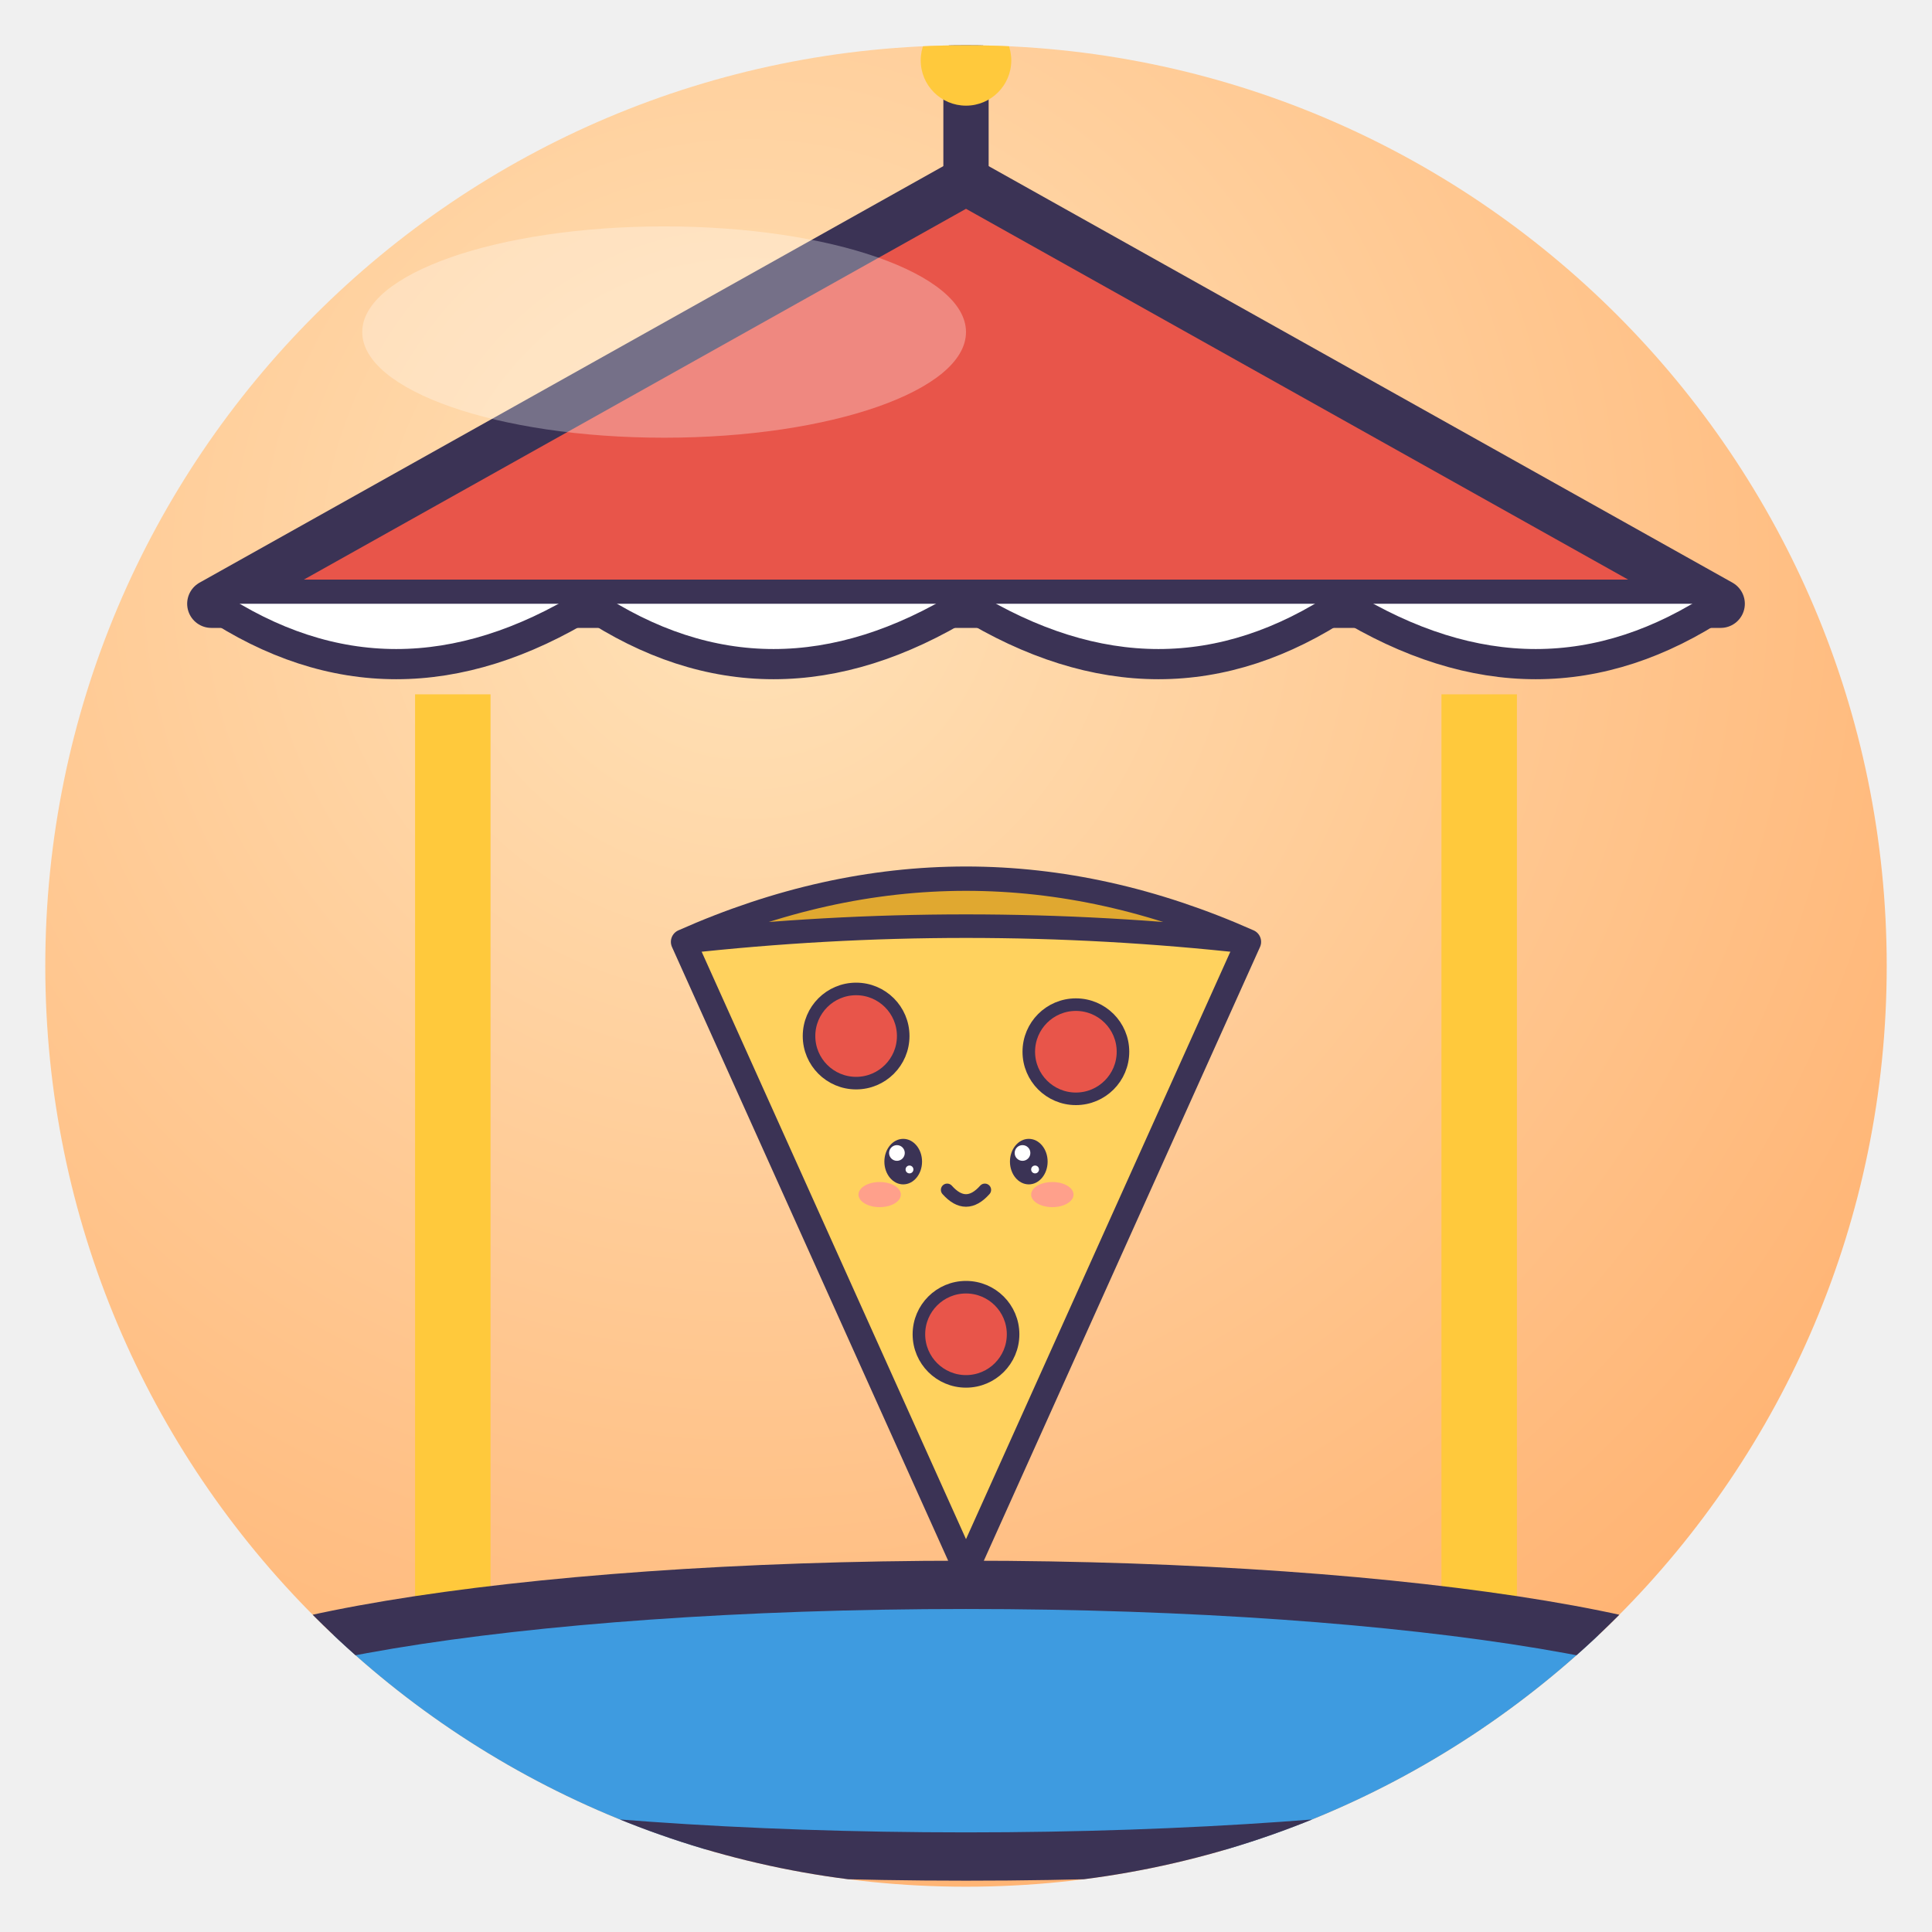
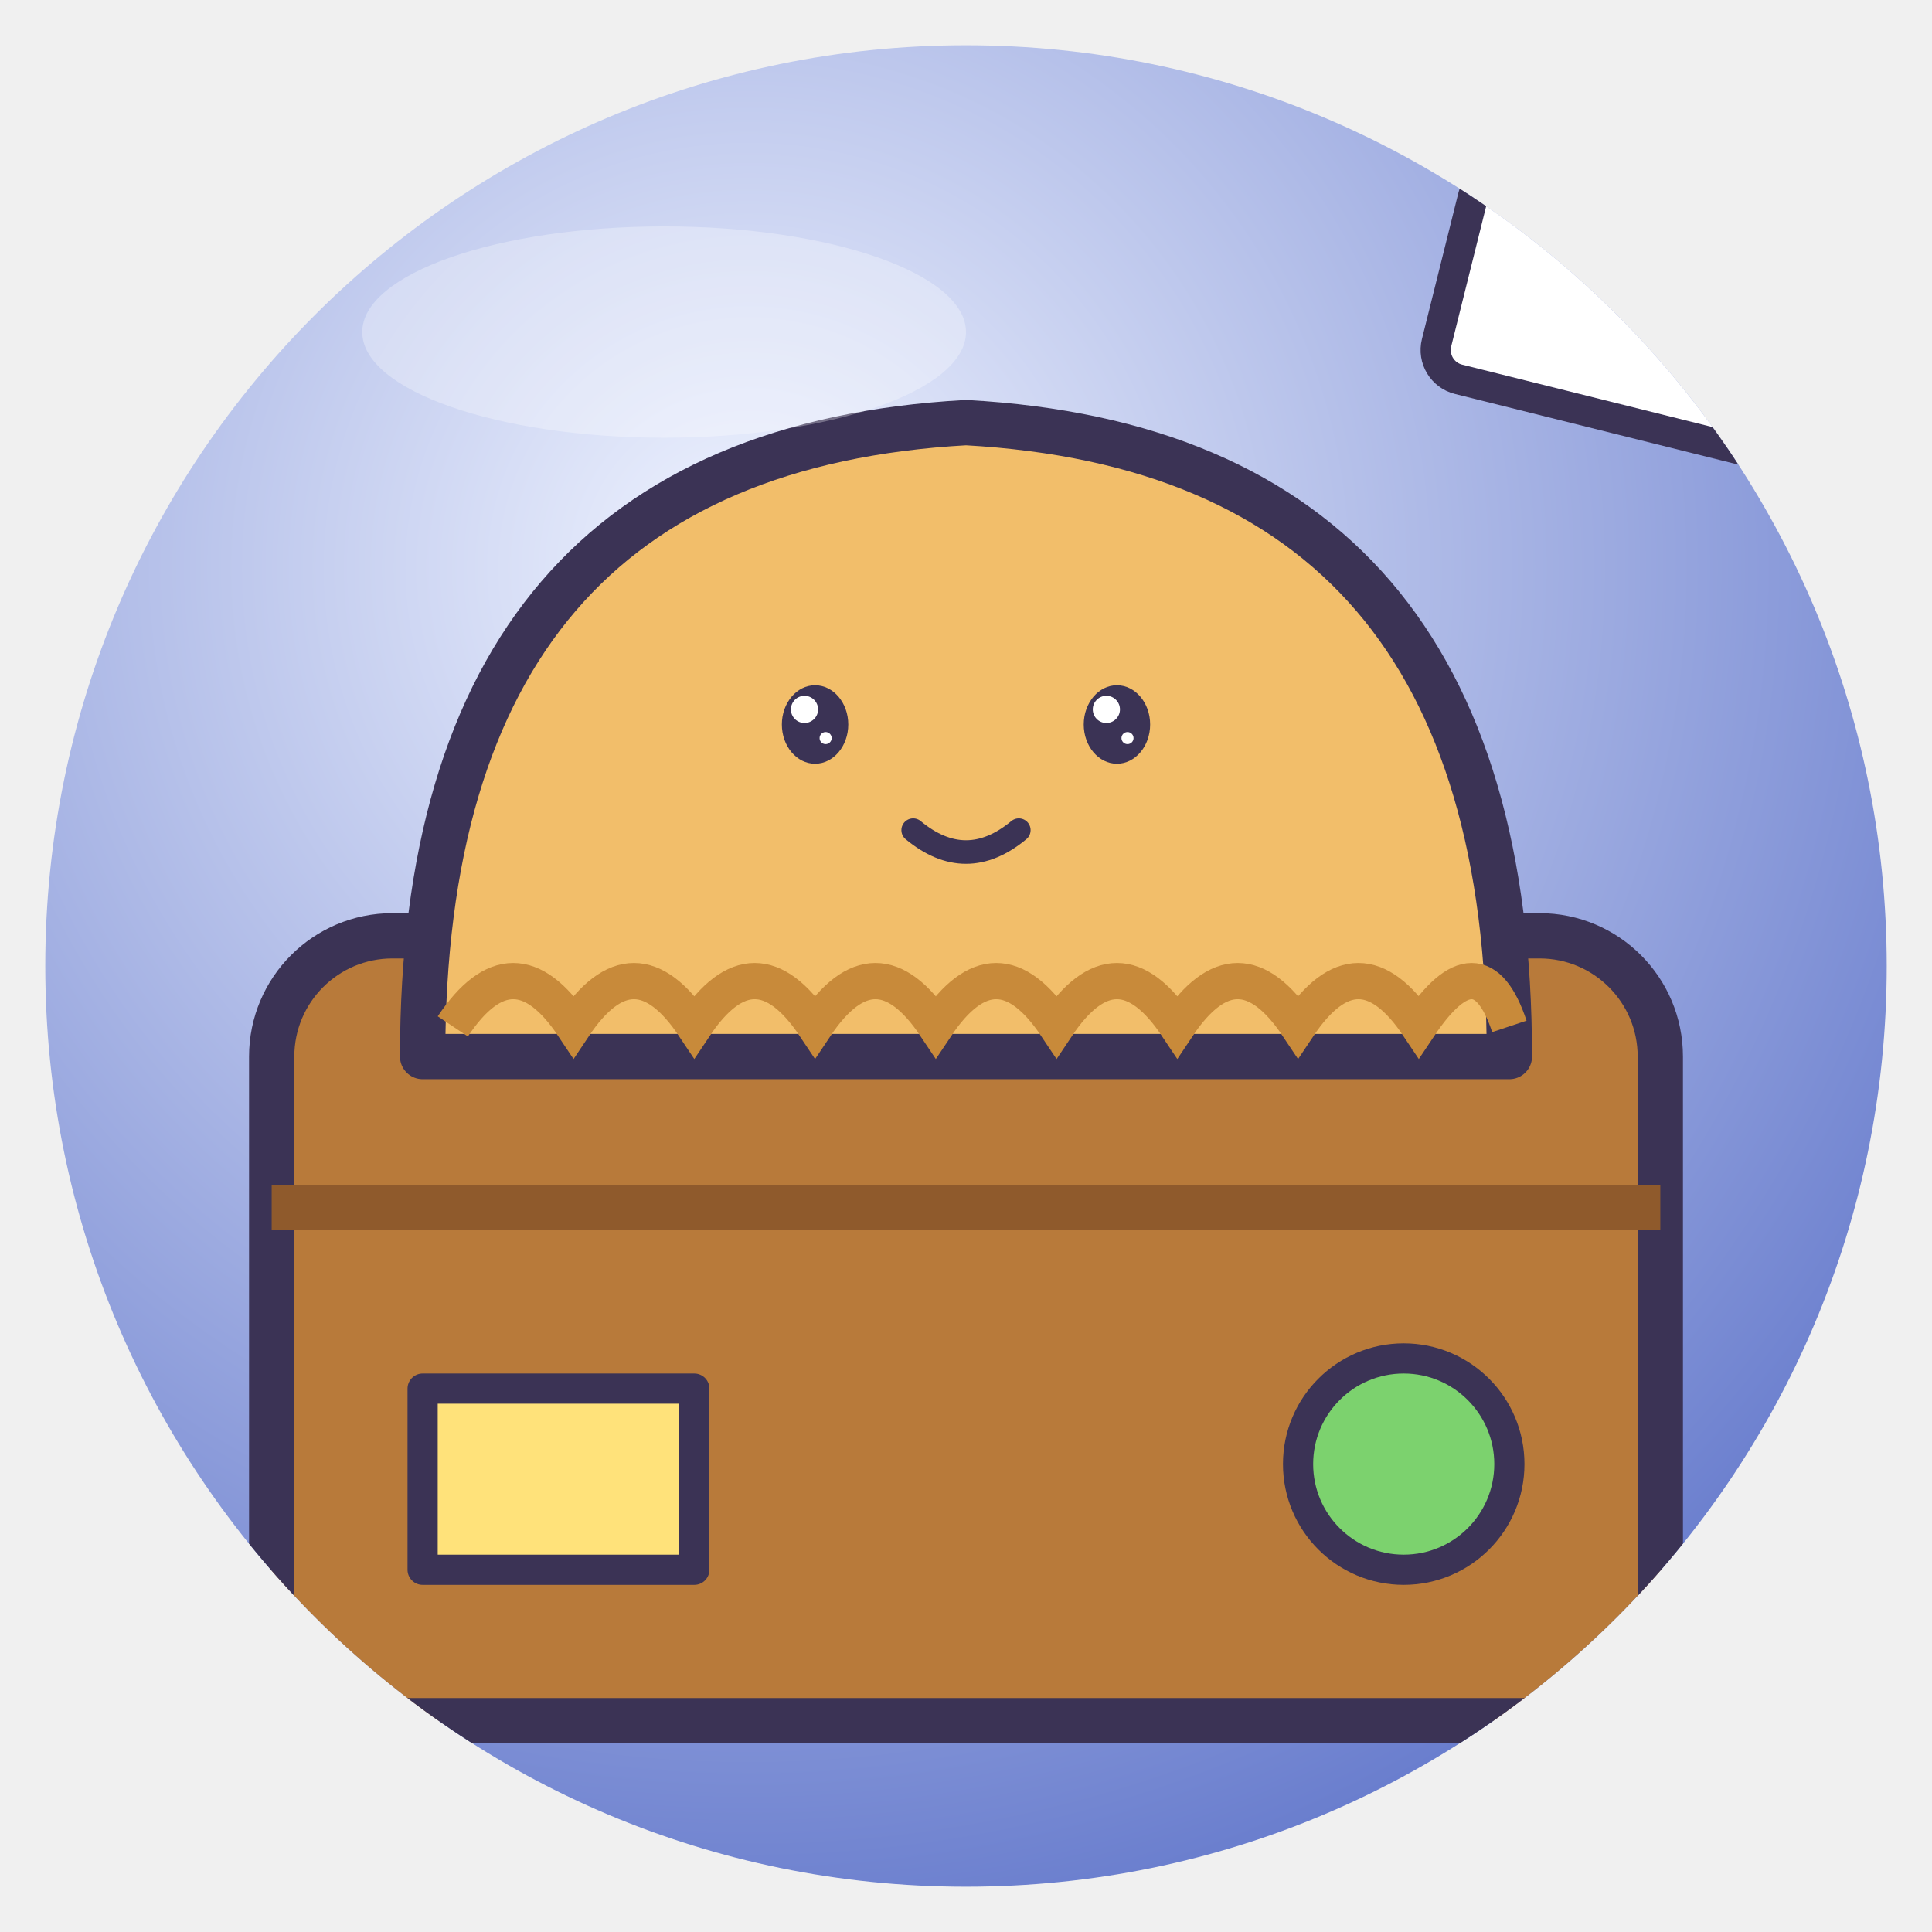
<svg xmlns="http://www.w3.org/2000/svg" viewBox="0 0 128 128" width="128" height="128">
  <defs>
    <radialGradient id="g" cx="38%" cy="28%" r="85%">
-       <stop offset="0" stop-color="#FFE2B8" />
-       <stop offset="1" stop-color="#FFAE6B" />
+       <stop offset="0" stop-color="#F0F4FF" />
+       <stop offset="1" stop-color="#5A70C8" />
    </radialGradient>
    <clipPath id="c">
      <circle cx="64" cy="64" r="61" />
    </clipPath>
  </defs>
  <circle cx="64" cy="64" r="61" fill="url(#g)" />
  <g clip-path="url(#c)">
-     <path d="M14 40 L64 12 L114 40Z" fill="#E8554A" stroke="#3B3355" stroke-width="3.2" stroke-linejoin="round" stroke-linecap="round" />
-     <path d="M14 40 Q26 48 39 40 Q51 48 64 40 Q77 48 89 40 Q102 48 114 40" fill="#fff" stroke="#3B3355" stroke-linejoin="round" stroke-linecap="round" stroke-width="2" />
-     <path d="M64 12 V4" stroke="#3B3355" stroke-linejoin="round" stroke-linecap="round" stroke-width="3" />
-     <circle cx="64" cy="4" r="3" fill="#FFC93C" />
-     <path d="M30 46 V110 M98 46 V110" stroke="#FFC93C" stroke-width="5" />
-     <ellipse cx="64" cy="114" rx="54" ry="9" fill="#3E9BE0" stroke="#3B3355" stroke-width="3.2" stroke-linejoin="round" stroke-linecap="round" />
-     <g transform="translate(64 78) rotate(0) scale(0.52 0.52) translate(-64 -64)">
-       <path d="M28 34 Q64 18 100 34 L64 114Z" fill="#FFD25E" stroke="#3B3355" stroke-width="3.2" stroke-linejoin="round" stroke-linecap="round" />
-       <path d="M28 34 Q64 18 100 34 Q64 30 28 34Z" fill="#E0A830" stroke="#3B3355" stroke-linejoin="round" stroke-linecap="round" stroke-width="3" />
-       <circle cx="50" cy="46" r="6" fill="#E8554A" stroke="#3B3355" stroke-linejoin="round" stroke-linecap="round" stroke-width="1.6" />
-       <circle cx="78" cy="48" r="6" fill="#E8554A" stroke="#3B3355" stroke-linejoin="round" stroke-linecap="round" stroke-width="1.6" />
-       <circle cx="64" cy="84" r="6" fill="#E8554A" stroke="#3B3355" stroke-linejoin="round" stroke-linecap="round" stroke-width="1.6" />
-       <ellipse cx="56" cy="62" rx="2.4" ry="2.9" fill="#3B3355" />
-       <circle cx="55.2" cy="60.9" r="1.0" fill="#fff" />
-       <circle cx="56.8" cy="63.0" r="0.5" fill="#fff" />
-       <ellipse cx="72" cy="62" rx="2.4" ry="2.9" fill="#3B3355" />
-       <circle cx="71.2" cy="60.9" r="1.0" fill="#fff" />
-       <circle cx="72.8" cy="63.0" r="0.5" fill="#fff" />
-       <ellipse cx="53.0" cy="66.2" rx="2.7" ry="1.6" fill="#FF7FA8" opacity=".6" />
-       <ellipse cx="75.0" cy="66.2" rx="2.7" ry="1.6" fill="#FF7FA8" opacity=".6" />
-       <path d="M61.6 65.6 Q64 68.3 66.4 65.6" fill="none" stroke="#3B3355" stroke-linejoin="round" stroke-linecap="round" stroke-width="1.6" />
-     </g>
+     <rect x="18" y="62" width="92" height="52" rx="8" fill="#B87A3A" stroke="#3B3355" stroke-linejoin="round" stroke-linecap="round" stroke-width="3" />
+     <path d="M18 80 H110" stroke="#8F5A2C" stroke-width="3" />
+     <path d="M50 62 V54 Q50 48 56 48 H72 Q78 48 78 54 V62" fill="none" stroke="#3B3355" stroke-linejoin="round" stroke-linecap="round" stroke-width="3" />
+     <rect x="28" y="92" width="18" height="12" fill="#FFE27A" stroke="#3B3355" stroke-linejoin="round" stroke-linecap="round" stroke-width="2" />
+     <rect x="86" y="90" width="14" height="14" rx="7" fill="#7CD26E" stroke="#3B3355" stroke-linejoin="round" stroke-linecap="round" stroke-width="2" />
+     <path d="M28 70 Q28 30 64 28 Q100 30 100 70Z" fill="#F2BE6A" stroke="#3B3355" stroke-linejoin="round" stroke-linecap="round" stroke-width="3" />
+     <path d="M30 68 Q34 62 38 68 Q42 62 46 68 Q50 62 54 68 Q58 62 62 68 Q66 62 70 68 Q74 62 78 68 Q82 62 86 68 Q90 62 94 68 Q98 62 100 68" fill="none" stroke="#C88A3A" stroke-width="2.4" />
+     <ellipse cx="54" cy="48" rx="2.2" ry="2.6" fill="#3B3355" />
+     <circle cx="53.3" cy="47.0" r="0.9" fill="#fff" />
+     <circle cx="54.7" cy="48.9" r="0.4" fill="#fff" />
+     <ellipse cx="74" cy="48" rx="2.2" ry="2.6" fill="#3B3355" />
+     <circle cx="73.3" cy="47.0" r="0.9" fill="#fff" />
+     <circle cx="74.7" cy="48.9" r="0.4" fill="#fff" />
+     <path d="M60.5 55 Q64 57.9 67.5 55" fill="none" stroke="#3B3355" stroke-linejoin="round" stroke-linecap="round" stroke-width="1.56" />
+     <rect x="96" y="14" width="26" height="14" rx="2" fill="#fff" transform="rotate(14 109 21)" stroke="#3B3355" stroke-linejoin="round" stroke-linecap="round" stroke-width="2" />
  </g>
  <ellipse cx="44" cy="22" rx="20" ry="7" fill="#fff" opacity=".3" />
</svg>
